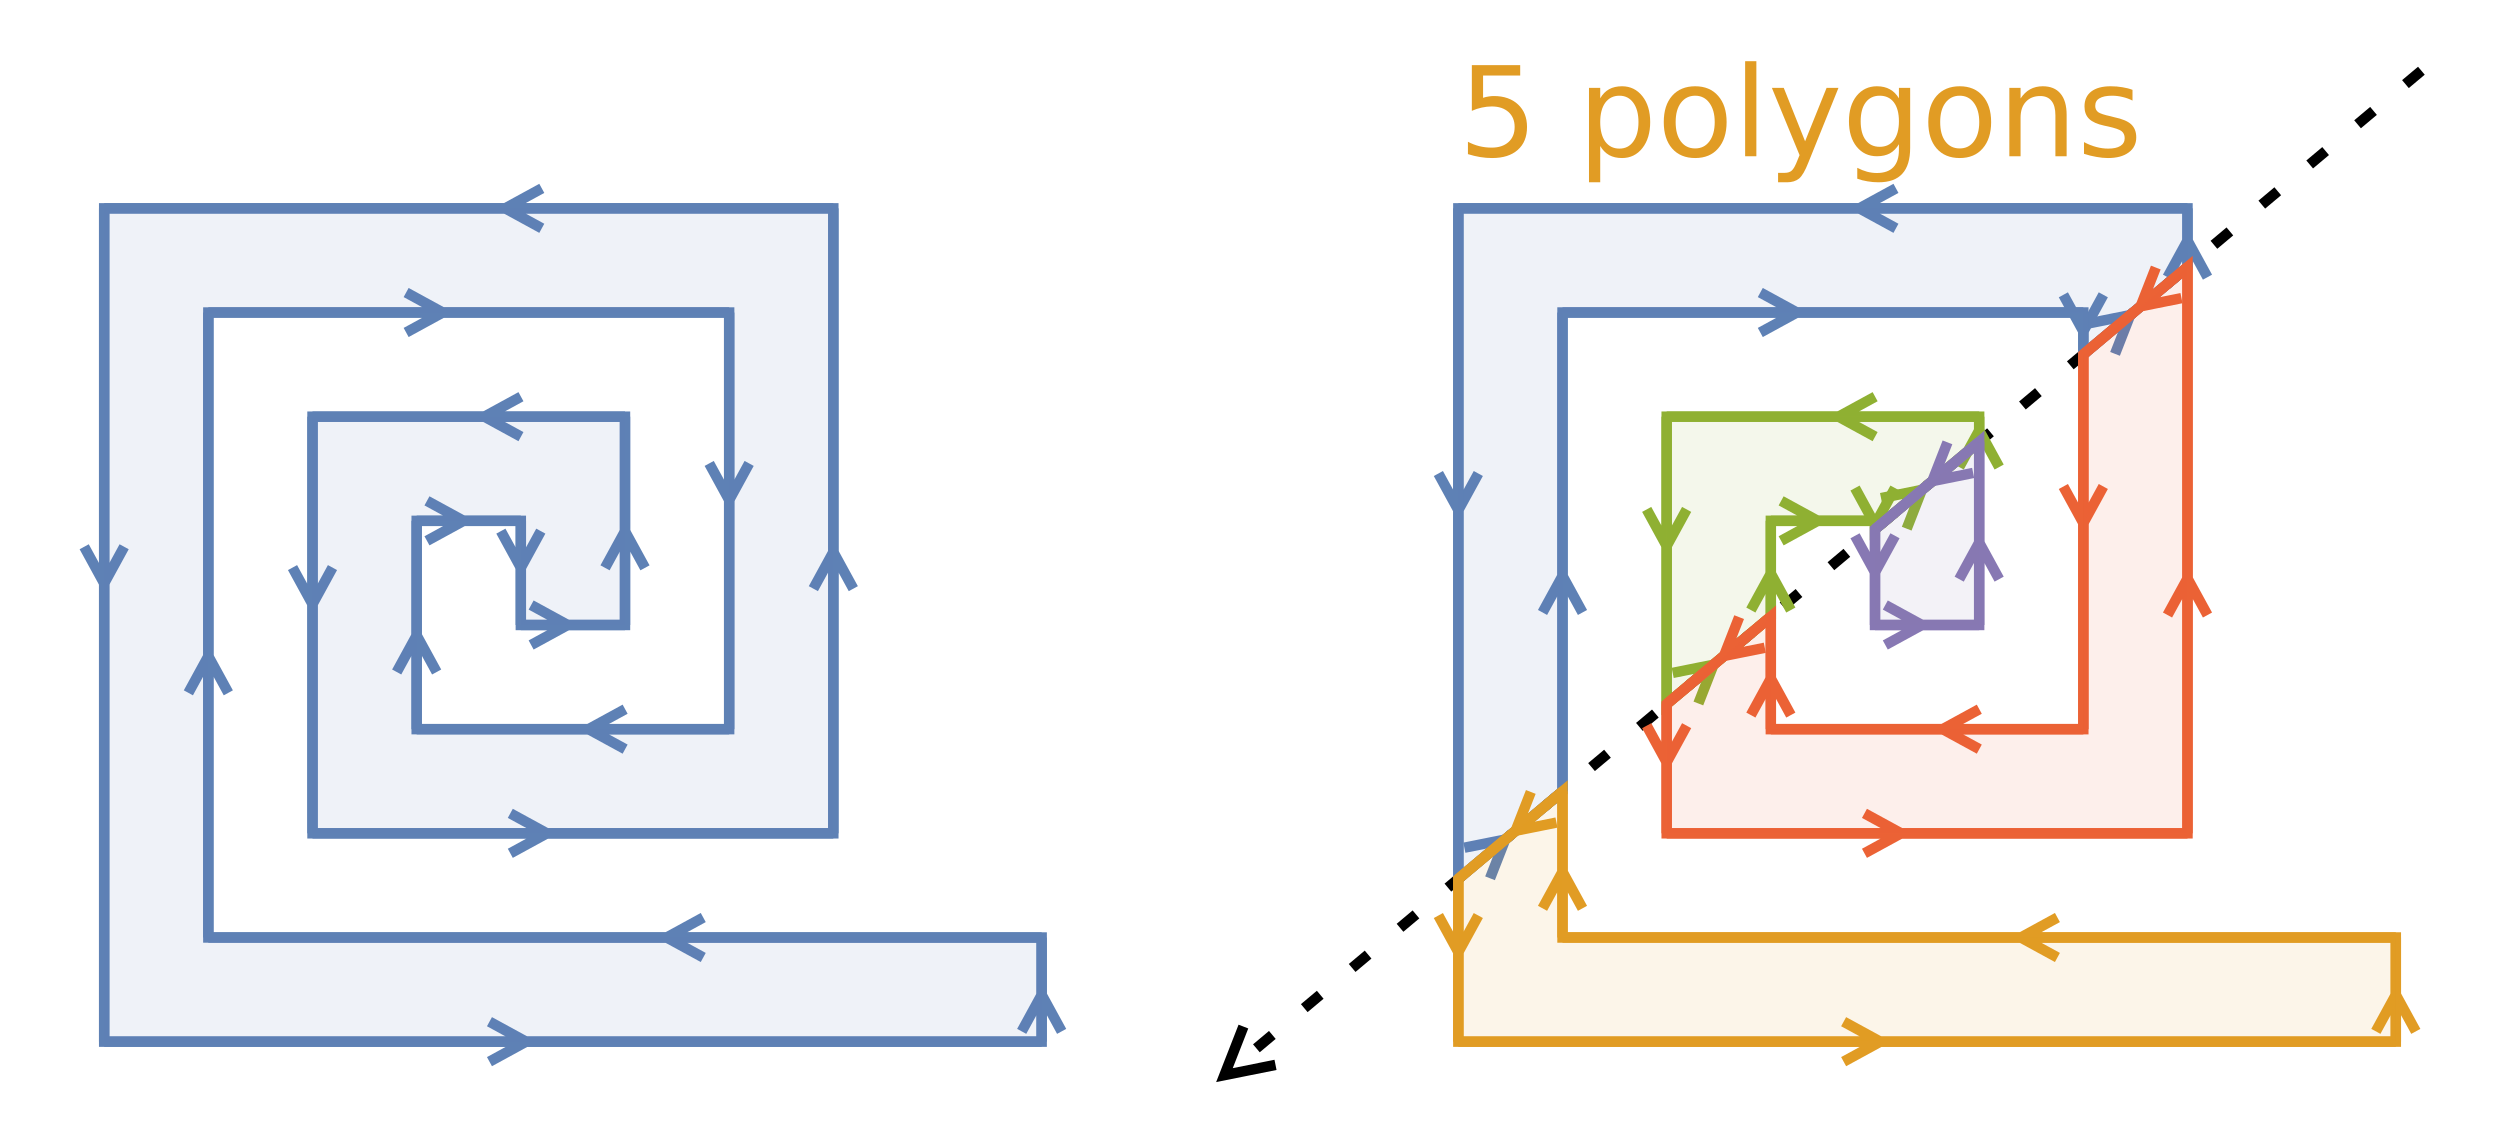
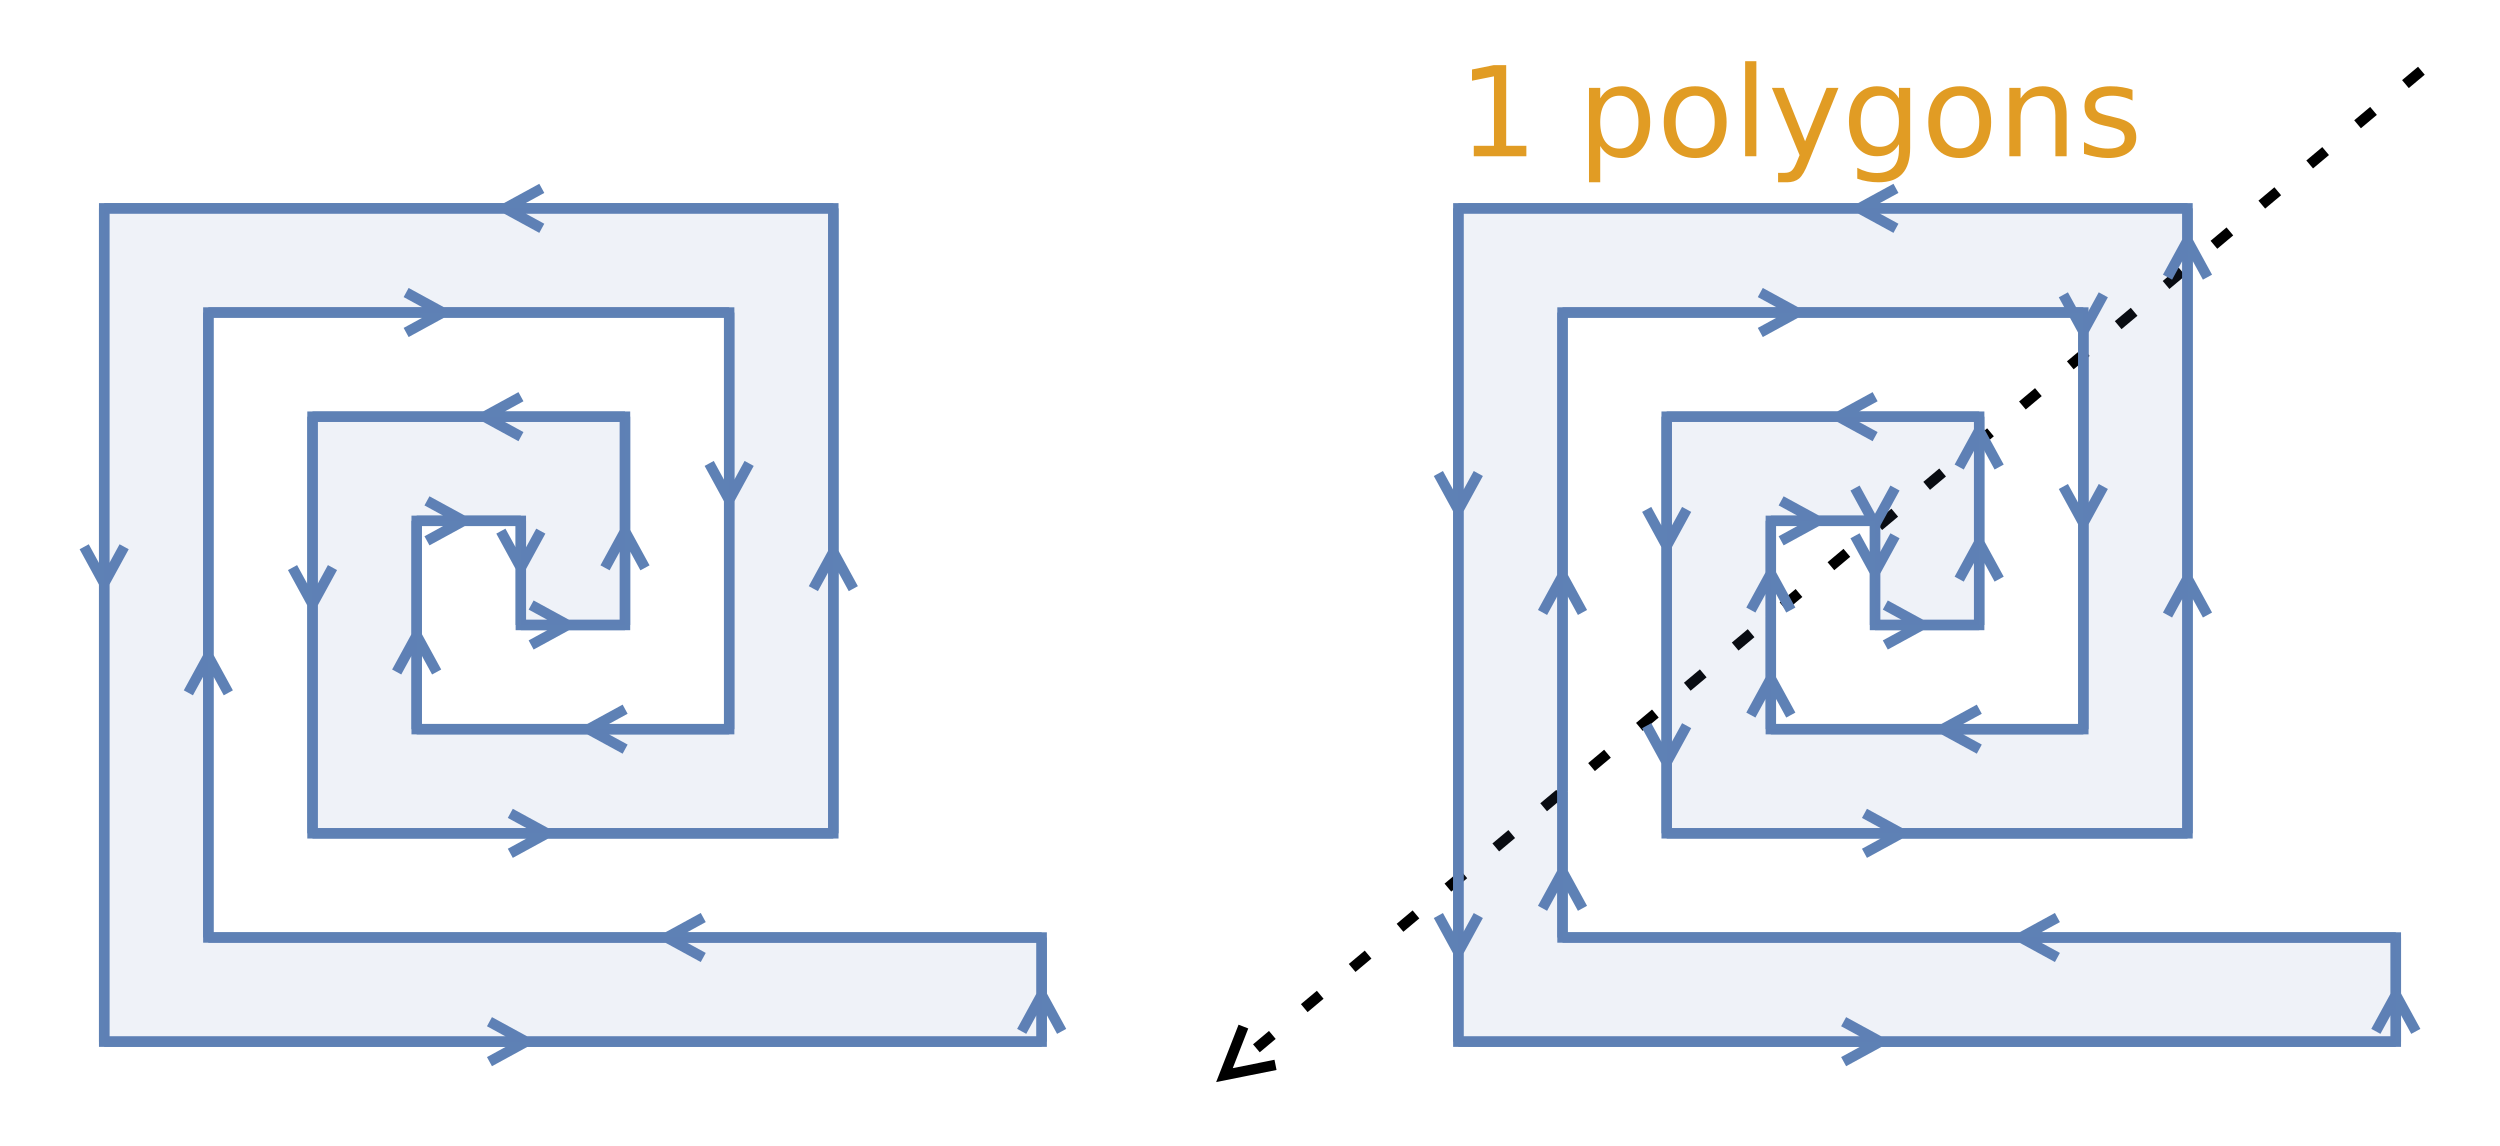
<svg xmlns="http://www.w3.org/2000/svg" xmlns:xlink="http://www.w3.org/1999/xlink" width="240pt" height="110pt" viewBox="0 0 240 110" version="1.1">
  <defs>
    <g>
      <symbol overflow="visible" id="glyph0-0">
        <path style="stroke:none;" d="M 0.594 2.125 L 0.594 -8.469 L 6.594 -8.469 L 6.594 2.125 Z M 1.266 1.453 L 5.938 1.453 L 5.938 -7.781 L 1.266 -7.781 Z M 1.266 1.453 " />
      </symbol>
      <symbol overflow="visible" id="glyph0-1">
-         <path style="stroke:none;" d="M 1.297 -8.75 L 5.938 -8.75 L 5.938 -7.75 L 2.375 -7.75 L 2.375 -5.609 C 2.551 -5.672 2.723 -5.711 2.891 -5.734 C 3.066 -5.766 3.238 -5.781 3.406 -5.781 C 4.383 -5.781 5.16 -5.508 5.734 -4.969 C 6.305 -4.438 6.594 -3.719 6.594 -2.812 C 6.594 -1.863 6.297 -1.129 5.703 -0.609 C 5.117 -0.086 4.297 0.172 3.234 0.172 C 2.859 0.172 2.477 0.141 2.094 0.078 C 1.719 0.016 1.328 -0.078 0.922 -0.203 L 0.922 -1.391 C 1.273 -1.203 1.641 -1.062 2.016 -0.969 C 2.391 -0.875 2.785 -0.828 3.203 -0.828 C 3.879 -0.828 4.414 -1.004 4.812 -1.359 C 5.207 -1.711 5.406 -2.195 5.406 -2.812 C 5.406 -3.414 5.207 -3.895 4.812 -4.25 C 4.414 -4.602 3.879 -4.781 3.203 -4.781 C 2.891 -4.781 2.57 -4.742 2.25 -4.672 C 1.938 -4.609 1.617 -4.504 1.297 -4.359 Z M 1.297 -8.75 " />
+         <path style="stroke:none;" d="M 1.484 -1 L 3.422 -1 L 3.422 -7.672 L 1.312 -7.25 L 1.312 -8.328 L 3.406 -8.75 L 4.594 -8.75 L 4.594 -1 L 6.531 -1 L 6.531 0 L 1.484 0 Z M 1.484 -1 " />
      </symbol>
      <symbol overflow="visible" id="glyph0-2">
        <path style="stroke:none;" d="" />
      </symbol>
      <symbol overflow="visible" id="glyph0-3">
        <path style="stroke:none;" d="M 2.172 -0.984 L 2.172 2.5 L 1.094 2.5 L 1.094 -6.562 L 2.172 -6.562 L 2.172 -5.562 C 2.398 -5.957 2.688 -6.25 3.031 -6.438 C 3.375 -6.625 3.785 -6.719 4.266 -6.719 C 5.066 -6.719 5.719 -6.398 6.219 -5.766 C 6.719 -5.141 6.969 -4.312 6.969 -3.281 C 6.969 -2.25 6.719 -1.414 6.219 -0.781 C 5.719 -0.145 5.066 0.172 4.266 0.172 C 3.785 0.172 3.375 0.078 3.031 -0.109 C 2.688 -0.305 2.398 -0.598 2.172 -0.984 Z M 5.844 -3.281 C 5.844 -4.07 5.676 -4.691 5.344 -5.141 C 5.02 -5.586 4.578 -5.812 4.016 -5.812 C 3.441 -5.812 2.988 -5.586 2.656 -5.141 C 2.332 -4.691 2.172 -4.07 2.172 -3.281 C 2.172 -2.488 2.332 -1.863 2.656 -1.406 C 2.988 -0.957 3.441 -0.734 4.016 -0.734 C 4.578 -0.734 5.02 -0.957 5.344 -1.406 C 5.676 -1.863 5.844 -2.488 5.844 -3.281 Z M 5.844 -3.281 " />
      </symbol>
      <symbol overflow="visible" id="glyph0-4">
        <path style="stroke:none;" d="M 3.672 -5.812 C 3.098 -5.812 2.641 -5.582 2.297 -5.125 C 1.961 -4.676 1.797 -4.062 1.797 -3.281 C 1.797 -2.488 1.961 -1.867 2.297 -1.422 C 2.629 -0.973 3.086 -0.75 3.672 -0.75 C 4.242 -0.75 4.695 -0.973 5.031 -1.422 C 5.375 -1.879 5.547 -2.5 5.547 -3.281 C 5.547 -4.051 5.375 -4.664 5.031 -5.125 C 4.695 -5.582 4.242 -5.812 3.672 -5.812 Z M 3.672 -6.719 C 4.609 -6.719 5.344 -6.41 5.875 -5.797 C 6.414 -5.191 6.688 -4.352 6.688 -3.281 C 6.688 -2.207 6.414 -1.363 5.875 -0.75 C 5.344 -0.133 4.609 0.172 3.672 0.172 C 2.734 0.172 1.992 -0.133 1.453 -0.75 C 0.922 -1.363 0.656 -2.207 0.656 -3.281 C 0.656 -4.352 0.922 -5.191 1.453 -5.797 C 1.992 -6.41 2.734 -6.719 3.672 -6.719 Z M 3.672 -6.719 " />
      </symbol>
      <symbol overflow="visible" id="glyph0-5">
        <path style="stroke:none;" d="M 1.125 -9.125 L 2.203 -9.125 L 2.203 0 L 1.125 0 Z M 1.125 -9.125 " />
      </symbol>
      <symbol overflow="visible" id="glyph0-6">
        <path style="stroke:none;" d="M 3.859 0.609 C 3.555 1.391 3.258 1.898 2.969 2.141 C 2.676 2.379 2.289 2.5 1.812 2.5 L 0.953 2.5 L 0.953 1.594 L 1.578 1.594 C 1.879 1.594 2.109 1.52 2.266 1.375 C 2.43 1.238 2.613 0.91 2.812 0.391 L 3.016 -0.109 L 0.359 -6.562 L 1.5 -6.562 L 3.547 -1.438 L 5.609 -6.562 L 6.75 -6.562 Z M 3.859 0.609 " />
      </symbol>
      <symbol overflow="visible" id="glyph0-7">
        <path style="stroke:none;" d="M 5.453 -3.359 C 5.453 -4.141 5.289 -4.742 4.969 -5.172 C 4.645 -5.598 4.191 -5.812 3.609 -5.812 C 3.035 -5.812 2.586 -5.598 2.266 -5.172 C 1.941 -4.742 1.781 -4.141 1.781 -3.359 C 1.781 -2.578 1.941 -1.973 2.266 -1.547 C 2.586 -1.117 3.035 -0.906 3.609 -0.906 C 4.191 -0.906 4.645 -1.117 4.969 -1.547 C 5.289 -1.973 5.453 -2.578 5.453 -3.359 Z M 6.531 -0.812 C 6.531 0.301 6.281 1.129 5.781 1.672 C 5.289 2.223 4.531 2.5 3.5 2.5 C 3.125 2.5 2.766 2.469 2.422 2.406 C 2.086 2.352 1.766 2.27 1.453 2.156 L 1.453 1.109 C 1.766 1.273 2.078 1.398 2.391 1.484 C 2.703 1.566 3.016 1.609 3.328 1.609 C 4.035 1.609 4.566 1.422 4.922 1.047 C 5.273 0.68 5.453 0.125 5.453 -0.625 L 5.453 -1.156 C 5.223 -0.77 4.938 -0.477 4.594 -0.281 C 4.25 -0.094 3.832 0 3.344 0 C 2.539 0 1.891 -0.305 1.391 -0.922 C 0.898 -1.535 0.656 -2.348 0.656 -3.359 C 0.656 -4.367 0.898 -5.18 1.391 -5.797 C 1.891 -6.41 2.539 -6.719 3.344 -6.719 C 3.832 -6.719 4.25 -6.617 4.594 -6.422 C 4.938 -6.234 5.223 -5.945 5.453 -5.562 L 5.453 -6.562 L 6.531 -6.562 Z M 6.531 -0.812 " />
      </symbol>
      <symbol overflow="visible" id="glyph0-8">
        <path style="stroke:none;" d="M 6.594 -3.969 L 6.594 0 L 5.516 0 L 5.516 -3.922 C 5.516 -4.547 5.391 -5.008 5.141 -5.312 C 4.898 -5.625 4.539 -5.781 4.062 -5.781 C 3.477 -5.781 3.016 -5.594 2.672 -5.219 C 2.336 -4.852 2.172 -4.348 2.172 -3.703 L 2.172 0 L 1.094 0 L 1.094 -6.562 L 2.172 -6.562 L 2.172 -5.547 C 2.43 -5.941 2.734 -6.234 3.078 -6.422 C 3.43 -6.617 3.836 -6.719 4.297 -6.719 C 5.047 -6.719 5.613 -6.484 6 -6.016 C 6.395 -5.555 6.594 -4.875 6.594 -3.969 Z M 6.594 -3.969 " />
      </symbol>
      <symbol overflow="visible" id="glyph0-9">
        <path style="stroke:none;" d="M 5.312 -6.375 L 5.312 -5.344 C 5.008 -5.5 4.691 -5.613 4.359 -5.688 C 4.035 -5.77 3.695 -5.812 3.344 -5.812 C 2.812 -5.812 2.41 -5.727 2.141 -5.562 C 1.867 -5.406 1.734 -5.16 1.734 -4.828 C 1.734 -4.578 1.828 -4.379 2.016 -4.234 C 2.211 -4.098 2.602 -3.969 3.188 -3.844 L 3.547 -3.75 C 4.316 -3.594 4.863 -3.363 5.188 -3.062 C 5.508 -2.758 5.672 -2.344 5.672 -1.812 C 5.672 -1.195 5.426 -0.711 4.938 -0.359 C 4.457 -0.004 3.797 0.172 2.953 0.172 C 2.598 0.172 2.227 0.133 1.844 0.062 C 1.469 0 1.07 -0.098 0.656 -0.234 L 0.656 -1.359 C 1.051 -1.148 1.441 -0.992 1.828 -0.891 C 2.211 -0.785 2.598 -0.734 2.984 -0.734 C 3.484 -0.734 3.867 -0.816 4.141 -0.984 C 4.422 -1.16 4.562 -1.41 4.562 -1.734 C 4.562 -2.023 4.461 -2.25 4.266 -2.406 C 4.066 -2.562 3.633 -2.711 2.969 -2.859 L 2.594 -2.938 C 1.926 -3.082 1.441 -3.301 1.141 -3.594 C 0.848 -3.883 0.703 -4.281 0.703 -4.781 C 0.703 -5.406 0.922 -5.883 1.359 -6.219 C 1.797 -6.551 2.414 -6.719 3.219 -6.719 C 3.613 -6.719 3.988 -6.688 4.344 -6.625 C 4.695 -6.57 5.02 -6.488 5.312 -6.375 Z M 5.312 -6.375 " />
      </symbol>
    </g>
  </defs>
  <g id="3_complicated">
    <path style="fill:none;stroke-width:1;stroke-linecap:butt;stroke-linejoin:miter;stroke:rgb(0%,0%,0%);stroke-opacity:1;stroke-dasharray:2,4;stroke-miterlimit:10;" d="M 232.453 6.789 L 117.547 103.211 " />
    <path style="fill:none;stroke-width:1;stroke-linecap:butt;stroke-linejoin:miter;stroke:rgb(0%,0%,0%);stroke-opacity:1;stroke-miterlimit:10;" d="M 122.449 102.227 L 117.547 103.211 L 119.367 98.551 " />
    <path style="fill:none;stroke-width:1;stroke-linecap:butt;stroke-linejoin:miter;stroke:rgb(36.842%,50.678%,70.98%);stroke-opacity:1;stroke-miterlimit:10;" d="M 50 60 L 60 60 M 50.988 58.082 L 54.5 60 L 50.988 61.918 " />
    <path style="fill:none;stroke-width:1;stroke-linecap:butt;stroke-linejoin:miter;stroke:rgb(36.842%,50.678%,70.98%);stroke-opacity:1;stroke-miterlimit:10;" d="M 60 60 L 60 40 M 58.082 54.512 L 60 51 L 61.918 54.512 " />
    <path style="fill:none;stroke-width:1;stroke-linecap:butt;stroke-linejoin:miter;stroke:rgb(36.842%,50.678%,70.98%);stroke-opacity:1;stroke-miterlimit:10;" d="M 60 40 L 30 40 M 50.012 41.918 L 46.5 40 L 50.012 38.082 " />
    <path style="fill:none;stroke-width:1;stroke-linecap:butt;stroke-linejoin:miter;stroke:rgb(36.842%,50.678%,70.98%);stroke-opacity:1;stroke-miterlimit:10;" d="M 30 40 L 30 80 M 31.918 54.488 L 30 58 L 28.082 54.488 " />
    <path style="fill:none;stroke-width:1;stroke-linecap:butt;stroke-linejoin:miter;stroke:rgb(36.842%,50.678%,70.98%);stroke-opacity:1;stroke-miterlimit:10;" d="M 30 80 L 80 80 M 48.988 78.082 L 52.5 80 L 48.988 81.918 " />
    <path style="fill:none;stroke-width:1;stroke-linecap:butt;stroke-linejoin:miter;stroke:rgb(36.842%,50.678%,70.98%);stroke-opacity:1;stroke-miterlimit:10;" d="M 80 80 L 80 20 M 78.082 56.512 L 80 53 L 81.918 56.512 " />
    <path style="fill:none;stroke-width:1;stroke-linecap:butt;stroke-linejoin:miter;stroke:rgb(36.842%,50.678%,70.98%);stroke-opacity:1;stroke-miterlimit:10;" d="M 80 20 L 10 20 M 52.012 21.918 L 48.5 20 L 52.012 18.082 " />
    <path style="fill:none;stroke-width:1;stroke-linecap:butt;stroke-linejoin:miter;stroke:rgb(36.842%,50.678%,70.98%);stroke-opacity:1;stroke-miterlimit:10;" d="M 10 20 L 10 100 M 11.918 52.488 L 10 56 L 8.082 52.488 " />
    <path style="fill:none;stroke-width:1;stroke-linecap:butt;stroke-linejoin:miter;stroke:rgb(36.842%,50.678%,70.98%);stroke-opacity:1;stroke-miterlimit:10;" d="M 10 100 L 100 100 M 46.988 98.082 L 50.5 100 L 46.988 101.918 " />
    <path style="fill:none;stroke-width:1;stroke-linecap:butt;stroke-linejoin:miter;stroke:rgb(36.842%,50.678%,70.98%);stroke-opacity:1;stroke-miterlimit:10;" d="M 100 100 L 100 90 M 98.082 99.012 L 100 95.5 L 101.918 99.012 " />
    <path style="fill:none;stroke-width:1;stroke-linecap:butt;stroke-linejoin:miter;stroke:rgb(36.842%,50.678%,70.98%);stroke-opacity:1;stroke-miterlimit:10;" d="M 100 90 L 20 90 M 67.512 91.918 L 64 90 L 67.512 88.082 " />
    <path style="fill:none;stroke-width:1;stroke-linecap:butt;stroke-linejoin:miter;stroke:rgb(36.842%,50.678%,70.98%);stroke-opacity:1;stroke-miterlimit:10;" d="M 20 90 L 20 30 M 18.082 66.512 L 20 63 L 21.918 66.512 " />
    <path style="fill:none;stroke-width:1;stroke-linecap:butt;stroke-linejoin:miter;stroke:rgb(36.842%,50.678%,70.98%);stroke-opacity:1;stroke-miterlimit:10;" d="M 20 30 L 70 30 M 38.988 28.082 L 42.5 30 L 38.988 31.918 " />
    <path style="fill:none;stroke-width:1;stroke-linecap:butt;stroke-linejoin:miter;stroke:rgb(36.842%,50.678%,70.98%);stroke-opacity:1;stroke-miterlimit:10;" d="M 70 30 L 70 70 M 71.918 44.488 L 70 48 L 68.082 44.488 " />
    <path style="fill:none;stroke-width:1;stroke-linecap:butt;stroke-linejoin:miter;stroke:rgb(36.842%,50.678%,70.98%);stroke-opacity:1;stroke-miterlimit:10;" d="M 70 70 L 40 70 M 60.012 71.918 L 56.5 70 L 60.012 68.082 " />
    <path style="fill:none;stroke-width:1;stroke-linecap:butt;stroke-linejoin:miter;stroke:rgb(36.842%,50.678%,70.98%);stroke-opacity:1;stroke-miterlimit:10;" d="M 40 70 L 40 50 M 38.082 64.512 L 40 61 L 41.918 64.512 " />
    <path style="fill:none;stroke-width:1;stroke-linecap:butt;stroke-linejoin:miter;stroke:rgb(36.842%,50.678%,70.98%);stroke-opacity:1;stroke-miterlimit:10;" d="M 40 50 L 50 50 M 40.988 48.082 L 44.5 50 L 40.988 51.918 " />
    <path style="fill:none;stroke-width:1;stroke-linecap:butt;stroke-linejoin:miter;stroke:rgb(36.842%,50.678%,70.98%);stroke-opacity:1;stroke-miterlimit:10;" d="M 50 50 L 50 60 M 51.918 50.988 L 50 54.5 L 48.082 50.988 " />
    <path style="fill:none;stroke-width:1;stroke-linecap:butt;stroke-linejoin:miter;stroke:rgb(36.842%,50.678%,70.98%);stroke-opacity:1;stroke-miterlimit:10;" d="M 50 60 L 60 60 L 60 40 L 30 40 L 30 80 L 80 80 L 80 20 L 10 20 L 10 100 L 100 100 L 100 90 L 20 90 L 20 30 L 70 30 L 70 70 L 40 70 L 40 50 L 50 50 Z M 50 60 " />
    <path style=" stroke:none;fill-rule:nonzero;fill:rgb(36.842%,50.678%,70.98%);fill-opacity:0.1;" d="M 50 60 L 60 60 L 60 40 L 30 40 L 30 80 L 80 80 L 80 20 L 10 20 L 10 100 L 100 100 L 100 90 L 20 90 L 20 30 L 70 30 L 70 70 L 40 70 L 40 50 L 50 50 Z M 50 60 " />
-     <path style="fill:none;stroke-width:1;stroke-linecap:butt;stroke-linejoin:miter;stroke:rgb(36.842%,50.678%,70.98%);stroke-opacity:1;stroke-miterlimit:10;" d="M 140 84.367 L 150 75.977 M 140.578 81.379 L 144.5 80.594 L 143.043 84.316 " />
+     <path style="fill:none;stroke-width:1;stroke-linecap:butt;stroke-linejoin:miter;stroke:rgb(36.842%,50.678%,70.98%);stroke-opacity:1;stroke-miterlimit:10;" d="M 140 84.367 L 140 100 M 141.918 87.891 L 140 91.402 L 138.082 87.891 " />
+     <path style="fill:none;stroke-width:1;stroke-linecap:butt;stroke-linejoin:miter;stroke:rgb(36.842%,50.678%,70.98%);stroke-opacity:1;stroke-miterlimit:10;" d="M 140 100 L 230 100 M 176.988 98.082 L 180.5 100 L 176.988 101.918 " />
+     <path style="fill:none;stroke-width:1;stroke-linecap:butt;stroke-linejoin:miter;stroke:rgb(36.842%,50.678%,70.98%);stroke-opacity:1;stroke-miterlimit:10;" d="M 230 100 L 230 90 M 228.082 99.012 L 230 95.5 L 231.918 99.012 " />
+     <path style="fill:none;stroke-width:1;stroke-linecap:butt;stroke-linejoin:miter;stroke:rgb(36.842%,50.678%,70.98%);stroke-opacity:1;stroke-miterlimit:10;" d="M 230 90 L 150 90 M 197.512 91.918 L 194 90 L 197.512 88.082 " />
+     <path style="fill:none;stroke-width:1;stroke-linecap:butt;stroke-linejoin:miter;stroke:rgb(36.842%,50.678%,70.98%);stroke-opacity:1;stroke-miterlimit:10;" d="M 150 90 L 150 75.977 M 148.082 87.199 L 150 83.691 L 151.918 87.199 " />
    <path style="fill:none;stroke-width:1;stroke-linecap:butt;stroke-linejoin:miter;stroke:rgb(36.842%,50.678%,70.98%);stroke-opacity:1;stroke-miterlimit:10;" d="M 150 75.977 L 150 30 M 148.082 58.797 L 150 55.289 L 151.918 58.797 " />
    <path style="fill:none;stroke-width:1;stroke-linecap:butt;stroke-linejoin:miter;stroke:rgb(36.842%,50.678%,70.98%);stroke-opacity:1;stroke-miterlimit:10;" d="M 150 30 L 200 30 M 168.988 28.082 L 172.5 30 L 168.988 31.918 " />
    <path style="fill:none;stroke-width:1;stroke-linecap:butt;stroke-linejoin:miter;stroke:rgb(36.842%,50.678%,70.98%);stroke-opacity:1;stroke-miterlimit:10;" d="M 200 30 L 200 34.023 M 201.918 28.301 L 200 31.809 L 198.082 28.301 " />
-     <path style="fill:none;stroke-width:1;stroke-linecap:butt;stroke-linejoin:miter;stroke:rgb(36.842%,50.678%,70.98%);stroke-opacity:1;stroke-miterlimit:10;" d="M 200 34.023 L 210 25.633 M 200.578 31.035 L 204.5 30.246 L 203.043 33.973 " />
+     <path style="fill:none;stroke-width:1;stroke-linecap:butt;stroke-linejoin:miter;stroke:rgb(36.842%,50.678%,70.98%);stroke-opacity:1;stroke-miterlimit:10;" d="M 200 34.023 L 200 70 M 201.918 46.703 L 200 50.211 L 198.082 46.703 " />
+     <path style="fill:none;stroke-width:1;stroke-linecap:butt;stroke-linejoin:miter;stroke:rgb(36.842%,50.678%,70.98%);stroke-opacity:1;stroke-miterlimit:10;" d="M 200 70 L 170 70 M 190.012 71.918 L 186.5 70 L 190.012 68.082 " />
+     <path style="fill:none;stroke-width:1;stroke-linecap:butt;stroke-linejoin:miter;stroke:rgb(36.842%,50.678%,70.98%);stroke-opacity:1;stroke-miterlimit:10;" d="M 170 70 L 170 59.195 M 168.082 68.648 L 170 65.137 L 171.918 68.648 " />
+     <path style="fill:none;stroke-width:1;stroke-linecap:butt;stroke-linejoin:miter;stroke:rgb(36.842%,50.678%,70.98%);stroke-opacity:1;stroke-miterlimit:10;" d="M 170 59.195 L 170 50 M 168.082 58.566 L 170 55.059 L 171.918 58.566 " />
+     <path style="fill:none;stroke-width:1;stroke-linecap:butt;stroke-linejoin:miter;stroke:rgb(36.842%,50.678%,70.98%);stroke-opacity:1;stroke-miterlimit:10;" d="M 170 50 L 180 50 M 170.988 48.082 L 174.5 50 L 170.988 51.918 " />
+     <path style="fill:none;stroke-width:1;stroke-linecap:butt;stroke-linejoin:miter;stroke:rgb(36.842%,50.678%,70.98%);stroke-opacity:1;stroke-miterlimit:10;" d="M 180 50 L 180 50.805 M 181.918 46.852 L 180 50.363 L 178.082 46.852 " />
+     <path style="fill:none;stroke-width:1;stroke-linecap:butt;stroke-linejoin:miter;stroke:rgb(36.842%,50.678%,70.98%);stroke-opacity:1;stroke-miterlimit:10;" d="M 180 50.805 L 180 60 M 181.918 51.434 L 180 54.941 L 178.082 51.434 " />
+     <path style="fill:none;stroke-width:1;stroke-linecap:butt;stroke-linejoin:miter;stroke:rgb(36.842%,50.678%,70.98%);stroke-opacity:1;stroke-miterlimit:10;" d="M 180 60 L 190 60 M 180.988 58.082 L 184.5 60 L 180.988 61.918 " />
+     <path style="fill:none;stroke-width:1;stroke-linecap:butt;stroke-linejoin:miter;stroke:rgb(36.842%,50.678%,70.98%);stroke-opacity:1;stroke-miterlimit:10;" d="M 190 60 L 190 42.414 M 188.082 55.598 L 190 52.086 L 191.918 55.598 " />
+     <path style="fill:none;stroke-width:1;stroke-linecap:butt;stroke-linejoin:miter;stroke:rgb(36.842%,50.678%,70.98%);stroke-opacity:1;stroke-miterlimit:10;" d="M 190 42.414 L 190 40 M 188.082 44.836 L 190 41.328 L 191.918 44.836 " />
+     <path style="fill:none;stroke-width:1;stroke-linecap:butt;stroke-linejoin:miter;stroke:rgb(36.842%,50.678%,70.98%);stroke-opacity:1;stroke-miterlimit:10;" d="M 190 40 L 160 40 M 180.012 41.918 L 176.5 40 L 180.012 38.082 " />
+     <path style="fill:none;stroke-width:1;stroke-linecap:butt;stroke-linejoin:miter;stroke:rgb(36.842%,50.678%,70.98%);stroke-opacity:1;stroke-miterlimit:10;" d="M 160 40 L 160 67.586 M 161.918 48.902 L 160 52.414 L 158.082 48.902 " />
+     <path style="fill:none;stroke-width:1;stroke-linecap:butt;stroke-linejoin:miter;stroke:rgb(36.842%,50.678%,70.98%);stroke-opacity:1;stroke-miterlimit:10;" d="M 160 67.586 L 160 80 M 161.918 69.664 L 160 73.172 L 158.082 69.664 " />
+     <path style="fill:none;stroke-width:1;stroke-linecap:butt;stroke-linejoin:miter;stroke:rgb(36.842%,50.678%,70.98%);stroke-opacity:1;stroke-miterlimit:10;" d="M 160 80 L 210 80 M 178.988 78.082 L 182.5 80 L 178.988 81.918 " />
+     <path style="fill:none;stroke-width:1;stroke-linecap:butt;stroke-linejoin:miter;stroke:rgb(36.842%,50.678%,70.98%);stroke-opacity:1;stroke-miterlimit:10;" d="M 210 80 L 210 25.633 M 208.082 59.043 L 210 55.535 L 211.918 59.043 " />
    <path style="fill:none;stroke-width:1;stroke-linecap:butt;stroke-linejoin:miter;stroke:rgb(36.842%,50.678%,70.98%);stroke-opacity:1;stroke-miterlimit:10;" d="M 210 25.633 L 210 20 M 208.082 26.609 L 210 23.098 L 211.918 26.609 " />
    <path style="fill:none;stroke-width:1;stroke-linecap:butt;stroke-linejoin:miter;stroke:rgb(36.842%,50.678%,70.98%);stroke-opacity:1;stroke-miterlimit:10;" d="M 210 20 L 140 20 M 182.012 21.918 L 178.5 20 L 182.012 18.082 " />
    <path style="fill:none;stroke-width:1;stroke-linecap:butt;stroke-linejoin:miter;stroke:rgb(36.842%,50.678%,70.98%);stroke-opacity:1;stroke-miterlimit:10;" d="M 140 20 L 140 84.367 M 141.918 45.457 L 140 48.965 L 138.082 45.457 " />
-     <path style="fill:none;stroke-width:1;stroke-linecap:butt;stroke-linejoin:miter;stroke:rgb(36.842%,50.678%,70.98%);stroke-opacity:1;stroke-miterlimit:10;" d="M 140 84.367 L 150 75.977 L 150 30 L 200 30 L 200 34.023 L 210 25.633 L 210 20 L 140 20 Z M 140 84.367 " />
-     <path style=" stroke:none;fill-rule:nonzero;fill:rgb(36.842%,50.678%,70.98%);fill-opacity:0.1;" d="M 140 84.367 L 150 75.977 L 150 30 L 200 30 L 200 34.023 L 210 25.633 L 210 20 L 140 20 Z M 140 84.367 " />
-     <path style="fill:none;stroke-width:1;stroke-linecap:butt;stroke-linejoin:miter;stroke:rgb(88.072%,61.104%,14.205%);stroke-opacity:1;stroke-miterlimit:10;" d="M 140 84.367 L 140 100 M 141.918 87.891 L 140 91.402 L 138.082 87.891 " />
-     <path style="fill:none;stroke-width:1;stroke-linecap:butt;stroke-linejoin:miter;stroke:rgb(88.072%,61.104%,14.205%);stroke-opacity:1;stroke-miterlimit:10;" d="M 140 100 L 230 100 M 176.988 98.082 L 180.5 100 L 176.988 101.918 " />
-     <path style="fill:none;stroke-width:1;stroke-linecap:butt;stroke-linejoin:miter;stroke:rgb(88.072%,61.104%,14.205%);stroke-opacity:1;stroke-miterlimit:10;" d="M 230 100 L 230 90 M 228.082 99.012 L 230 95.5 L 231.918 99.012 " />
-     <path style="fill:none;stroke-width:1;stroke-linecap:butt;stroke-linejoin:miter;stroke:rgb(88.072%,61.104%,14.205%);stroke-opacity:1;stroke-miterlimit:10;" d="M 230 90 L 150 90 M 197.512 91.918 L 194 90 L 197.512 88.082 " />
-     <path style="fill:none;stroke-width:1;stroke-linecap:butt;stroke-linejoin:miter;stroke:rgb(88.072%,61.104%,14.205%);stroke-opacity:1;stroke-miterlimit:10;" d="M 150 90 L 150 75.977 M 148.082 87.199 L 150 83.691 L 151.918 87.199 " />
-     <path style="fill:none;stroke-width:1;stroke-linecap:butt;stroke-linejoin:miter;stroke:rgb(88.072%,61.104%,14.205%);stroke-opacity:1;stroke-miterlimit:10;" d="M 150 75.977 L 140 84.367 M 149.422 78.965 L 145.5 79.754 L 146.957 76.027 " />
-     <path style="fill:none;stroke-width:1;stroke-linecap:butt;stroke-linejoin:miter;stroke:rgb(88.072%,61.104%,14.205%);stroke-opacity:1;stroke-miterlimit:10;" d="M 140 84.367 L 140 100 L 230 100 L 230 90 L 150 90 L 150 75.977 Z M 140 84.367 " />
-     <path style=" stroke:none;fill-rule:nonzero;fill:rgb(88.072%,61.104%,14.205%);fill-opacity:0.1;" d="M 140 84.367 L 140 100 L 230 100 L 230 90 L 150 90 L 150 75.977 Z M 140 84.367 " />
-     <path style="fill:none;stroke-width:1;stroke-linecap:butt;stroke-linejoin:miter;stroke:rgb(56.018%,69.157%,19.488%);stroke-opacity:1;stroke-miterlimit:10;" d="M 160 67.586 L 170 59.195 M 160.578 64.598 L 164.5 63.809 L 163.043 67.535 " />
-     <path style="fill:none;stroke-width:1;stroke-linecap:butt;stroke-linejoin:miter;stroke:rgb(56.018%,69.157%,19.488%);stroke-opacity:1;stroke-miterlimit:10;" d="M 170 59.195 L 170 50 M 168.082 58.566 L 170 55.059 L 171.918 58.566 " />
-     <path style="fill:none;stroke-width:1;stroke-linecap:butt;stroke-linejoin:miter;stroke:rgb(56.018%,69.157%,19.488%);stroke-opacity:1;stroke-miterlimit:10;" d="M 170 50 L 180 50 M 170.988 48.082 L 174.5 50 L 170.988 51.918 " />
-     <path style="fill:none;stroke-width:1;stroke-linecap:butt;stroke-linejoin:miter;stroke:rgb(56.018%,69.157%,19.488%);stroke-opacity:1;stroke-miterlimit:10;" d="M 180 50 L 180 50.805 M 181.918 46.852 L 180 50.363 L 178.082 46.852 " />
-     <path style="fill:none;stroke-width:1;stroke-linecap:butt;stroke-linejoin:miter;stroke:rgb(56.018%,69.157%,19.488%);stroke-opacity:1;stroke-miterlimit:10;" d="M 180 50.805 L 190 42.414 M 180.578 47.816 L 184.5 47.027 L 183.043 50.754 " />
-     <path style="fill:none;stroke-width:1;stroke-linecap:butt;stroke-linejoin:miter;stroke:rgb(56.018%,69.157%,19.488%);stroke-opacity:1;stroke-miterlimit:10;" d="M 190 42.414 L 190 40 M 188.082 44.836 L 190 41.328 L 191.918 44.836 " />
-     <path style="fill:none;stroke-width:1;stroke-linecap:butt;stroke-linejoin:miter;stroke:rgb(56.018%,69.157%,19.488%);stroke-opacity:1;stroke-miterlimit:10;" d="M 190 40 L 160 40 M 180.012 41.918 L 176.5 40 L 180.012 38.082 " />
-     <path style="fill:none;stroke-width:1;stroke-linecap:butt;stroke-linejoin:miter;stroke:rgb(56.018%,69.157%,19.488%);stroke-opacity:1;stroke-miterlimit:10;" d="M 160 40 L 160 67.586 M 161.918 48.902 L 160 52.414 L 158.082 48.902 " />
-     <path style="fill:none;stroke-width:1;stroke-linecap:butt;stroke-linejoin:miter;stroke:rgb(56.018%,69.157%,19.488%);stroke-opacity:1;stroke-miterlimit:10;" d="M 160 67.586 L 170 59.195 L 170 50 L 180 50 L 180 50.805 L 190 42.414 L 190 40 L 160 40 Z M 160 67.586 " />
-     <path style=" stroke:none;fill-rule:nonzero;fill:rgb(56.018%,69.157%,19.488%);fill-opacity:0.1;" d="M 160 67.586 L 170 59.195 L 170 50 L 180 50 L 180 50.805 L 190 42.414 L 190 40 L 160 40 Z M 160 67.586 " />
-     <path style="fill:none;stroke-width:1;stroke-linecap:butt;stroke-linejoin:miter;stroke:rgb(92.253%,38.563%,20.918%);stroke-opacity:1;stroke-miterlimit:10;" d="M 160 67.586 L 160 80 M 161.918 69.664 L 160 73.172 L 158.082 69.664 " />
-     <path style="fill:none;stroke-width:1;stroke-linecap:butt;stroke-linejoin:miter;stroke:rgb(92.253%,38.563%,20.918%);stroke-opacity:1;stroke-miterlimit:10;" d="M 160 80 L 210 80 M 178.988 78.082 L 182.5 80 L 178.988 81.918 " />
-     <path style="fill:none;stroke-width:1;stroke-linecap:butt;stroke-linejoin:miter;stroke:rgb(92.253%,38.563%,20.918%);stroke-opacity:1;stroke-miterlimit:10;" d="M 210 80 L 210 25.633 M 208.082 59.043 L 210 55.535 L 211.918 59.043 " />
-     <path style="fill:none;stroke-width:1;stroke-linecap:butt;stroke-linejoin:miter;stroke:rgb(92.253%,38.563%,20.918%);stroke-opacity:1;stroke-miterlimit:10;" d="M 210 25.633 L 200 34.023 M 209.422 28.621 L 205.5 29.406 L 206.957 25.684 " />
-     <path style="fill:none;stroke-width:1;stroke-linecap:butt;stroke-linejoin:miter;stroke:rgb(92.253%,38.563%,20.918%);stroke-opacity:1;stroke-miterlimit:10;" d="M 200 34.023 L 200 70 M 201.918 46.703 L 200 50.211 L 198.082 46.703 " />
-     <path style="fill:none;stroke-width:1;stroke-linecap:butt;stroke-linejoin:miter;stroke:rgb(92.253%,38.563%,20.918%);stroke-opacity:1;stroke-miterlimit:10;" d="M 200 70 L 170 70 M 190.012 71.918 L 186.5 70 L 190.012 68.082 " />
-     <path style="fill:none;stroke-width:1;stroke-linecap:butt;stroke-linejoin:miter;stroke:rgb(92.253%,38.563%,20.918%);stroke-opacity:1;stroke-miterlimit:10;" d="M 170 70 L 170 59.195 M 168.082 68.648 L 170 65.137 L 171.918 68.648 " />
-     <path style="fill:none;stroke-width:1;stroke-linecap:butt;stroke-linejoin:miter;stroke:rgb(92.253%,38.563%,20.918%);stroke-opacity:1;stroke-miterlimit:10;" d="M 170 59.195 L 160 67.586 M 169.422 62.184 L 165.5 62.973 L 166.957 59.246 " />
-     <path style="fill:none;stroke-width:1;stroke-linecap:butt;stroke-linejoin:miter;stroke:rgb(92.253%,38.563%,20.918%);stroke-opacity:1;stroke-miterlimit:10;" d="M 160 67.586 L 160 80 L 210 80 L 210 25.633 L 200 34.023 L 200 70 L 170 70 L 170 59.195 Z M 160 67.586 " />
-     <path style=" stroke:none;fill-rule:nonzero;fill:rgb(92.253%,38.563%,20.918%);fill-opacity:0.1;" d="M 160 67.586 L 160 80 L 210 80 L 210 25.633 L 200 34.023 L 200 70 L 170 70 L 170 59.195 Z M 160 67.586 " />
-     <path style="fill:none;stroke-width:1;stroke-linecap:butt;stroke-linejoin:miter;stroke:rgb(52.849%,47.062%,70.135%);stroke-opacity:1;stroke-miterlimit:10;" d="M 180 50.805 L 180 60 M 181.918 51.434 L 180 54.941 L 178.082 51.434 " />
-     <path style="fill:none;stroke-width:1;stroke-linecap:butt;stroke-linejoin:miter;stroke:rgb(52.849%,47.062%,70.135%);stroke-opacity:1;stroke-miterlimit:10;" d="M 180 60 L 190 60 M 180.988 58.082 L 184.5 60 L 180.988 61.918 " />
-     <path style="fill:none;stroke-width:1;stroke-linecap:butt;stroke-linejoin:miter;stroke:rgb(52.849%,47.062%,70.135%);stroke-opacity:1;stroke-miterlimit:10;" d="M 190 60 L 190 42.414 M 188.082 55.598 L 190 52.086 L 191.918 55.598 " />
-     <path style="fill:none;stroke-width:1;stroke-linecap:butt;stroke-linejoin:miter;stroke:rgb(52.849%,47.062%,70.135%);stroke-opacity:1;stroke-miterlimit:10;" d="M 190 42.414 L 180 50.805 M 189.422 45.402 L 185.5 46.191 L 186.957 42.465 " />
-     <path style="fill:none;stroke-width:1;stroke-linecap:butt;stroke-linejoin:miter;stroke:rgb(52.849%,47.062%,70.135%);stroke-opacity:1;stroke-miterlimit:10;" d="M 180 50.805 L 180 60 L 190 60 L 190 42.414 Z M 180 50.805 " />
-     <path style=" stroke:none;fill-rule:nonzero;fill:rgb(52.849%,47.062%,70.135%);fill-opacity:0.1;" d="M 180 50.805 L 180 60 L 190 60 L 190 42.414 Z M 180 50.805 " />
+     <path style="fill:none;stroke-width:1;stroke-linecap:butt;stroke-linejoin:miter;stroke:rgb(36.842%,50.678%,70.98%);stroke-opacity:1;stroke-miterlimit:10;" d="M 140 84.367 L 140 100 L 230 100 L 230 90 L 150 90 L 150 30 L 200 30 L 200 70 L 170 70 L 170 50 L 180 50 L 180 60 L 190 60 L 190 40 L 160 40 L 160 80 L 210 80 L 210 20 L 140 20 Z M 140 84.367 " />
+     <path style=" stroke:none;fill-rule:nonzero;fill:rgb(36.842%,50.678%,70.98%);fill-opacity:0.1;" d="M 140 84.367 L 140 100 L 230 100 L 230 90 L 150 90 L 150 30 L 200 30 L 200 70 L 170 70 L 170 50 L 180 50 L 180 60 L 190 60 L 190 40 L 160 40 L 160 80 L 210 80 L 210 20 L 140 20 Z M 140 84.367 " />
    <g style="fill:rgb(88.072%,61.104%,14.205%);fill-opacity:1;">
      <use xlink:href="#glyph0-1" x="140" y="15" />
      <use xlink:href="#glyph0-2" x="147.635" y="15" />
      <use xlink:href="#glyph0-3" x="151.449" y="15" />
      <use xlink:href="#glyph0-4" x="159.066" y="15" />
      <use xlink:href="#glyph0-5" x="166.408" y="15" />
      <use xlink:href="#glyph0-6" x="169.742" y="15" />
      <use xlink:href="#glyph0-7" x="176.844" y="15" />
      <use xlink:href="#glyph0-4" x="184.461" y="15" />
      <use xlink:href="#glyph0-8" x="191.803" y="15" />
      <use xlink:href="#glyph0-9" x="199.408" y="15" />
    </g>
  </g>
</svg>
